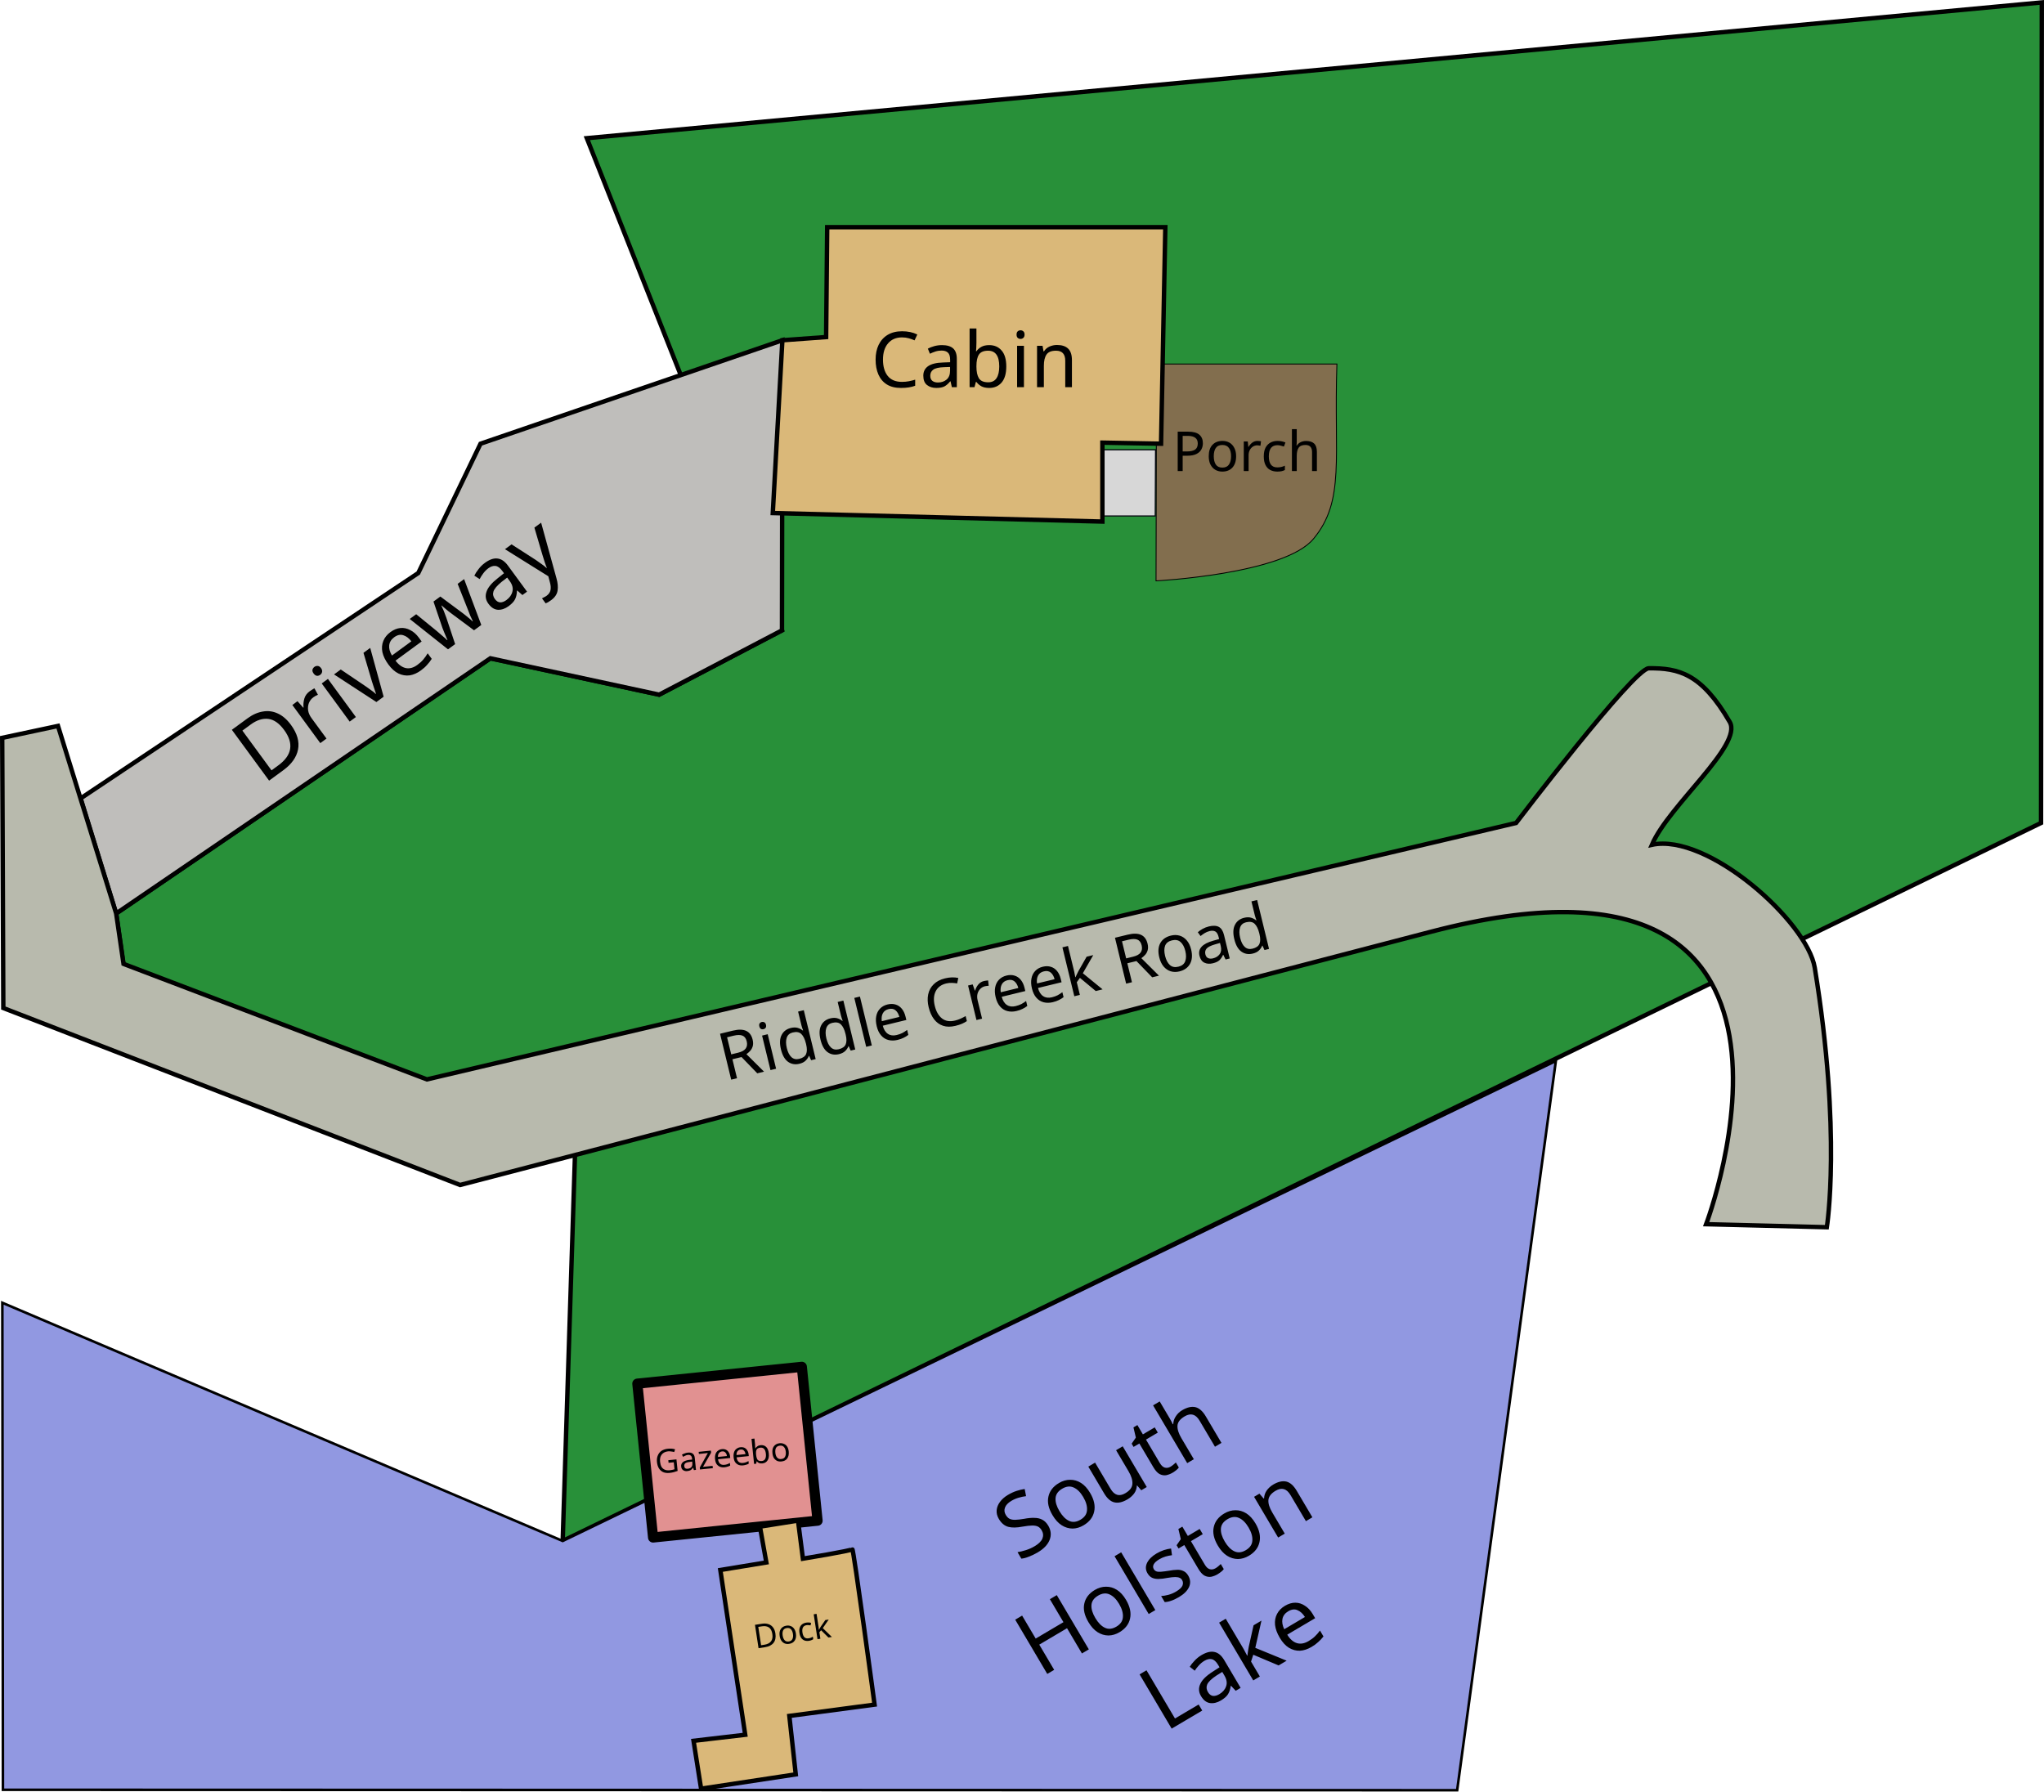
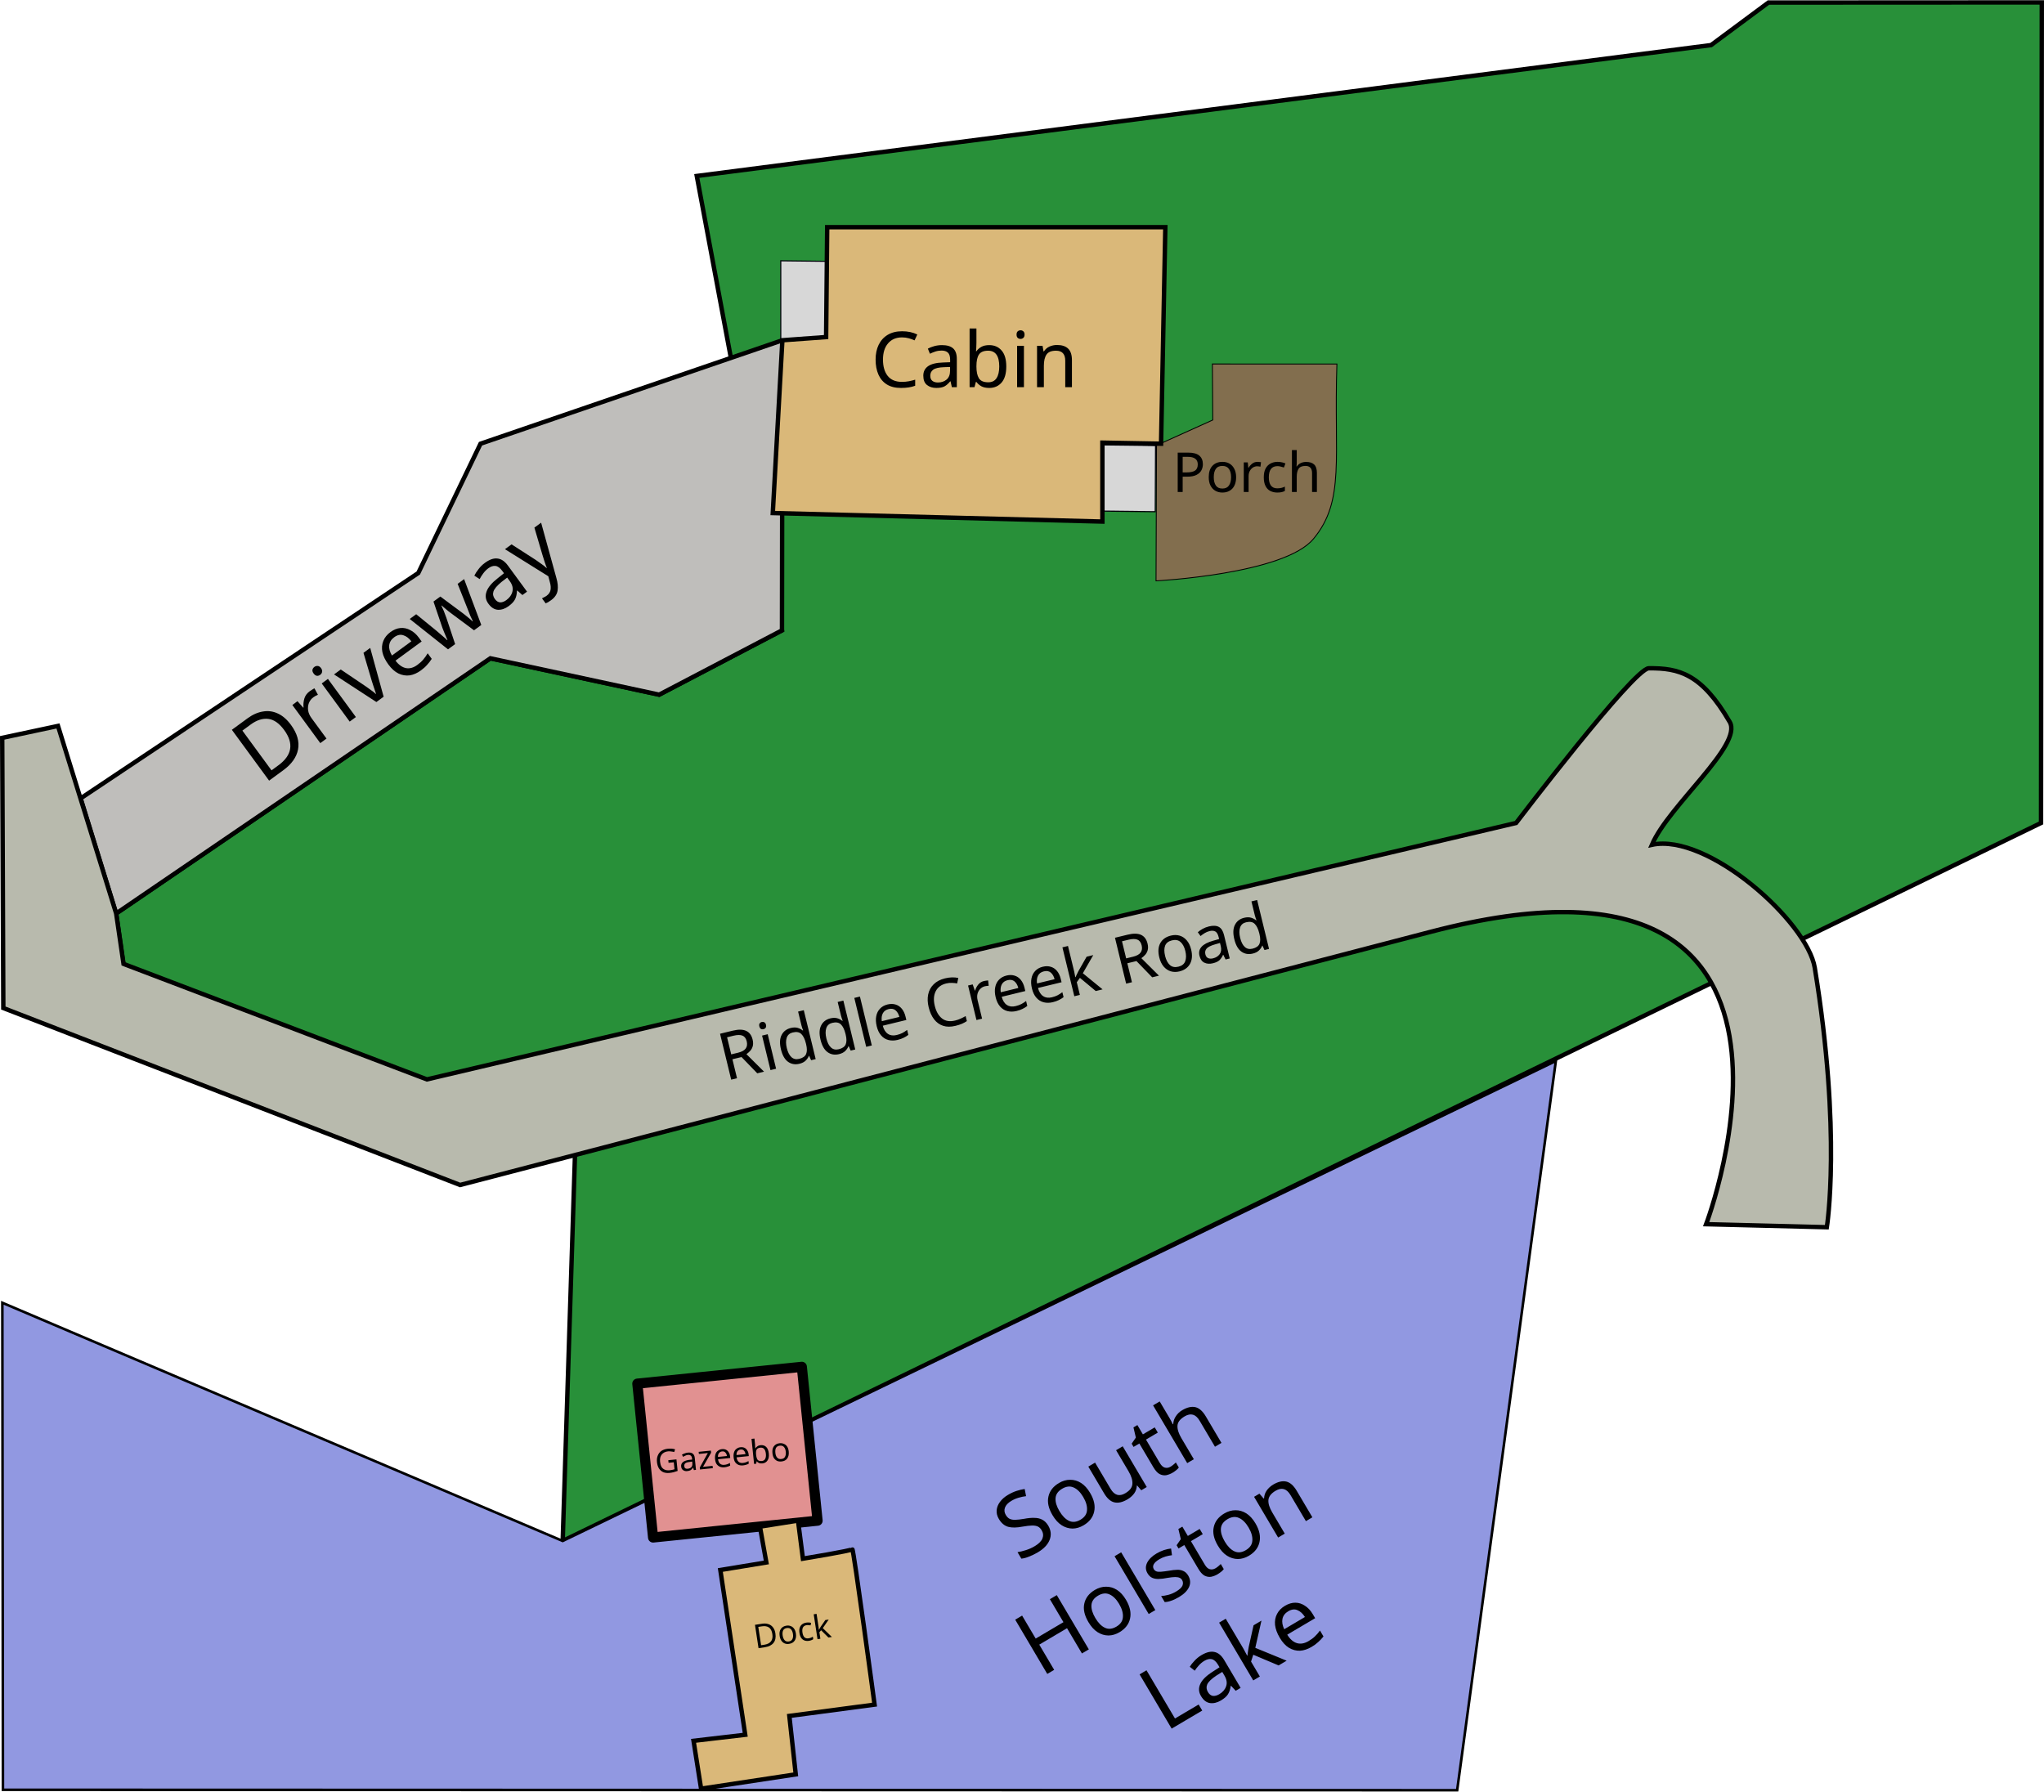
<svg xmlns="http://www.w3.org/2000/svg" xmlns:xlink="http://www.w3.org/1999/xlink" width="100%" height="100%" viewBox="0 0 195.115 171.002" version="1.1" id="665_Riddle_Creek">
  <defs id="defs1282" />
-   <g id="property" transform="translate(-15.20612,-1.632789)">
-     <path style="display:inline;fill:#289039;fill-opacity:1;fill-rule:evenodd;stroke:#000000;stroke-width:0.421px;stroke-linecap:butt;stroke-linejoin:miter;stroke-opacity:1" d="m 71.223,14.824 18.629,46.988 -11.725,6.139 -16.113,-3.471 -35.719,24.36 1.676,11.772 31.305,8.056 11.083,-5.141 -1.44,45.216 141.119,-68.544 0.072,-78.336 z" id="land">
+   <g id="property" transform="translate(-15.20612,-1.632789)" style="opacity:1">
+     <path style="display:inline;fill:#289039;fill-opacity:1;fill-rule:evenodd;stroke:#000000;stroke-width:0.421px;stroke-linecap:butt;stroke-linejoin:miter;stroke-opacity:1" d="m 81.719,18.433 8.133,43.379 -11.725,6.139 -16.113,-3.471 -35.719,24.36 1.676,11.772 31.305,8.056 11.083,-5.141 -1.44,45.216 141.119,-68.544 0.072,-78.336 -26.094,0.013 -5.475,4.061 z" id="land">
      </path>
    <g id="driveway" class="space">
      <path id="path5539" d="M 26.295,88.84 62.015,64.48 78.128,67.951 89.852,61.812 89.891,34.116 61.075,43.993 55.134,56.337 22.904,77.851 Z" style="fill:#bfbebb;fill-opacity:1;fill-rule:evenodd;stroke:#000000;stroke-width:0.421px;stroke-linecap:butt;stroke-linejoin:miter;stroke-opacity:1" />
      <text transform="rotate(-36.23241)" id="text5541" y="85.601" x="-12.84" style="font-style:normal;font-weight:normal;font-size:5.056px;line-height:0%;font-family:sans-serif;letter-spacing:0px;word-spacing:0px;fill:#000000;fill-opacity:1;stroke:none;stroke-width:0.421px;stroke-linecap:butt;stroke-linejoin:miter;stroke-opacity:1" xml:space="preserve">
        <tspan style="font-size:8.426px;line-height:1.25;font-family:sans-serif;stroke-width:0.421px" y="85.601" x="-12.84" id="tspan5543">Driveway</tspan>
      </text>
    </g>
    <g id="lake">
      <path style="fill:#9198e1;fill-opacity:1;stroke:#000000;stroke-width:0.246;stroke-linecap:butt;stroke-linejoin:miter;stroke-miterlimit:4;stroke-dasharray:none;stroke-opacity:1" d="m 163.723,102.92 -9.42,69.62 -138.817,-0.042 -0.056,-46.493 53.489,22.738 z" id="path869" />
      <text transform="rotate(-30.57536)" id="text5541-3" y="187.046" x="37.594" style="font-style:normal;font-weight:normal;font-size:5.056px;line-height:0%;font-family:sans-serif;letter-spacing:0px;word-spacing:0px;display:inline;fill:#000000;fill-opacity:1;stroke:none;stroke-width:0.421px;stroke-linecap:butt;stroke-linejoin:miter;stroke-opacity:1" xml:space="preserve">
        <tspan style="font-size:8.426px;line-height:1.25;font-family:sans-serif;text-align:center;text-anchor:middle;stroke-width:0.421px" y="187.046" x="37.594" id="tspan5543-6">South</tspan>
        <tspan style="font-size:8.426px;line-height:1.25;font-family:sans-serif;text-align:center;text-anchor:middle;stroke-width:0.421px" y="197.578" x="37.594" id="tspan889">Holston</tspan>
        <tspan style="font-size:8.426px;line-height:1.25;font-family:sans-serif;text-align:center;text-anchor:middle;stroke-width:0.421px" y="208.111" x="37.594" id="tspan891">Lake</tspan>
      </text>
    </g>
    <g style="display:inline" id="road" transform="matrix(0.421311,0,0,0.421311,97.96933,29.89238)">
      <path id="path5807" d="m -183.303,97.419 13.182,42.495 1.672,11.424 68.737,26.173 246.772,-58.104 c 0,0 26.667,-35.023 30.069,-35.054 6.793,-0.063 11.973,1.203 18.342,12.171 3.023,5.206 -13.842,18.94 -17.638,27.825 12.61,-2.736 35.188,17.405 36.901,27.87 6.152,37.597 2.734,58.788 2.734,58.788 l -27.343,-0.684 c 0,0 34.808,-91.615 -62.206,-66.307 l -220.112,57.421 -103.497,-40.097 -0.25,-61.221 z" style="fill:#b8baad;fill-opacity:1;fill-rule:evenodd;stroke:#000000;stroke-width:1px;stroke-linecap:butt;stroke-linejoin:miter;stroke-opacity:1" />
      <text transform="rotate(-13.66259)" id="text5809" y="165.273" x="-73.297" style="font-style:normal;font-weight:normal;line-height:0%;font-family:sans-serif;letter-spacing:0px;word-spacing:0px;fill:#000000;fill-opacity:1;stroke:none;stroke-width:1px;stroke-linecap:butt;stroke-linejoin:miter;stroke-opacity:1" xml:space="preserve">
        <tspan style="font-size:15px;line-height:1.25;font-family:sans-serif" y="165.273" x="-73.297" id="tspan5811">Riddle Creek Road</tspan>
      </text>
    </g>
    <g id="porch" transform="matrix(0.421311,0,0,0.421311,97.14604,32.15545)" style="display:inline" class="space">
-       <path id="path3789" d="m 67.549,10.041 h 40.869 c -0.722,21.295 1.925,30.906 -5.321,39.624 -6.659,8.012 -35.661,9.51 -35.661,9.51 z" style="display:inline;fill:#826e4e;fill-opacity:1;stroke:#000000;stroke-width:0.2;stroke-linecap:butt;stroke-linejoin:miter;stroke-miterlimit:4;stroke-dasharray:none;stroke-opacity:1" />
-       <text xml:space="preserve" style="font-style:normal;font-weight:normal;line-height:0%;font-family:sans-serif;letter-spacing:0px;word-spacing:0px;display:inline;fill:#000000;fill-opacity:1;stroke:none;stroke-width:1px;stroke-linecap:butt;stroke-linejoin:miter;stroke-opacity:1" x="71.129" y="34.289" id="text5439">
-         <tspan id="tspan5441" x="71.129" y="34.289" style="font-size:12.5px;line-height:1.25;font-family:sans-serif">Porch</tspan>
+       <path id="path3789" d="m 67.549,28.471 12.748,-5.749 -0.091,-12.692 28.212,0.011 c -0.722,21.295 1.925,30.906 -5.321,39.624 -6.659,8.012 -35.661,9.51 -35.661,9.51 z" style="display:inline;fill:#826e4e;fill-opacity:1;stroke:#000000;stroke-width:0.2;stroke-linecap:butt;stroke-linejoin:miter;stroke-miterlimit:4;stroke-dasharray:none;stroke-opacity:1" />
+       <text xml:space="preserve" style="font-style:normal;font-weight:normal;line-height:0%;font-family:sans-serif;letter-spacing:0px;word-spacing:0px;display:inline;fill:#000000;fill-opacity:1;stroke:none;stroke-width:1px;stroke-linecap:butt;stroke-linejoin:miter;stroke-opacity:1" x="71.129" y="39.036" id="text5439">
+         <tspan id="tspan5441" x="71.129" y="39.036" style="font-size:12.5px;line-height:1.25;font-family:sans-serif">Porch</tspan>
      </text>
    </g>
-     <g xlink:href="floorplan.svg" class="parent" id="cabin">
-       <path style="display:inline;fill:#d7d7d7;stroke:#000009;stroke-width:0.105;stroke-miterlimit:4;stroke-dasharray:none;stroke-opacity:1" d="m 96.935,44.571 v 6.32 h 28.546 l 0.032,-6.32 z" id="patio" />
+     <g xlink:href="floorplan.svg" class="parent" id="g874">
+       <path style="display:inline;fill:#d7d7d7;stroke:#000009;stroke-width:0.105;stroke-miterlimit:4;stroke-dasharray:none;stroke-opacity:1" d="m 89.737,26.53 0,23.54 35.744,0.413 0.032,-6.32 -28.856,-0.333 -0.082,-17.221 z" id="patio" />
      <g style="display:inline" id="building" transform="matrix(0.421311,0,0,0.421311,97.55769,31.02391)">
        <path id="path5456" d="m -18.198,7.339 -2.175,39.152 74.68,1.933 V 30.54 L 67.599,30.782 68.566,-18.279 H -8.047 L -8.289,6.614 Z" style="fill:#dab879;fill-opacity:1;fill-rule:evenodd;stroke:#000000;stroke-width:1px;stroke-linecap:butt;stroke-linejoin:miter;stroke-opacity:1" />
        <text id="text5458" y="17.973" x="1.861" style="font-style:normal;font-weight:normal;line-height:0%;font-family:sans-serif;letter-spacing:0px;word-spacing:0px;fill:#000000;fill-opacity:1;stroke:none;stroke-width:1px;stroke-linecap:butt;stroke-linejoin:miter;stroke-opacity:1" xml:space="preserve">
          <tspan style="font-size:17.5px;line-height:1.25;font-family:sans-serif" y="17.973" x="1.861" id="tspan5460">Cabin</tspan>
        </text>
      </g>
    </g>
    <g id="gazeebo" class="space">
      <rect transform="rotate(-5.839382)" y="140.768" x="62.046" height="14.764" width="15.783" id="rect5402" style="fill:#e19191;fill-opacity:1;fill-rule:nonzero;stroke:#000000;stroke-width:0.969;stroke-linejoin:round;stroke-miterlimit:4;stroke-dasharray:none;stroke-opacity:1" />
      <text transform="rotate(-5.839382)" id="text5404" y="149.525" x="62.962" style="font-style:normal;font-weight:normal;font-size:5.056px;line-height:0%;font-family:sans-serif;letter-spacing:0px;word-spacing:0px;fill:#000000;fill-opacity:1;stroke:none;stroke-width:0.169;stroke-linecap:butt;stroke-linejoin:miter;stroke-miterlimit:4;stroke-dasharray:none;stroke-opacity:1" xml:space="preserve">
        <tspan style="font-size:3.16px;line-height:1.25;font-family:sans-serif;stroke-width:0.169;stroke-miterlimit:4;stroke-dasharray:none" y="149.525" x="62.962" id="tspan5406">Gazeebo</tspan>
      </text>
    </g>
    <g transform="matrix(0.421311,0,0,0.421311,97.55769,31.0239)" style="display:inline" id="dock" class="space">
      <path id="path5413" d="m -23.349,271.268 0.619,8.223 -10.544,0.639 1.811,37.72 -11.785,0.169 0.596,10.969 21.666,-1.048 -0.098,-13.323 19.472,-0.585 c 0,0 -1.144,-35.848 -1.434,-35.535 -0.29,0.314 -11.353,0.986 -11.353,0.986 l -0.227,-8.698 z" style="display:inline;fill:#dab879;fill-opacity:1;fill-rule:evenodd;stroke:#000000;stroke-width:1px;stroke-linecap:butt;stroke-linejoin:miter;stroke-miterlimit:4;stroke-dasharray:none;stroke-opacity:1" transform="rotate(-5.839381,24.69544,273.0977)" />
      <text xml:space="preserve" style="font-style:normal;font-weight:normal;line-height:0%;font-family:sans-serif;letter-spacing:0px;word-spacing:0px;display:inline;fill:#000000;fill-opacity:1;stroke:none;stroke-width:0.4;stroke-linecap:butt;stroke-linejoin:miter;stroke-miterlimit:4;stroke-dasharray:none;stroke-opacity:1" x="-69.999" y="296.65" id="text5404-3" transform="rotate(-8.699581)">
        <tspan id="tspan5406-6" x="-69.999" y="296.65" style="font-size:7.5px;line-height:1.25;font-family:sans-serif;stroke-width:0.4;stroke-miterlimit:4;stroke-dasharray:none">Dock</tspan>
      </text>
    </g>
  </g>
</svg>
